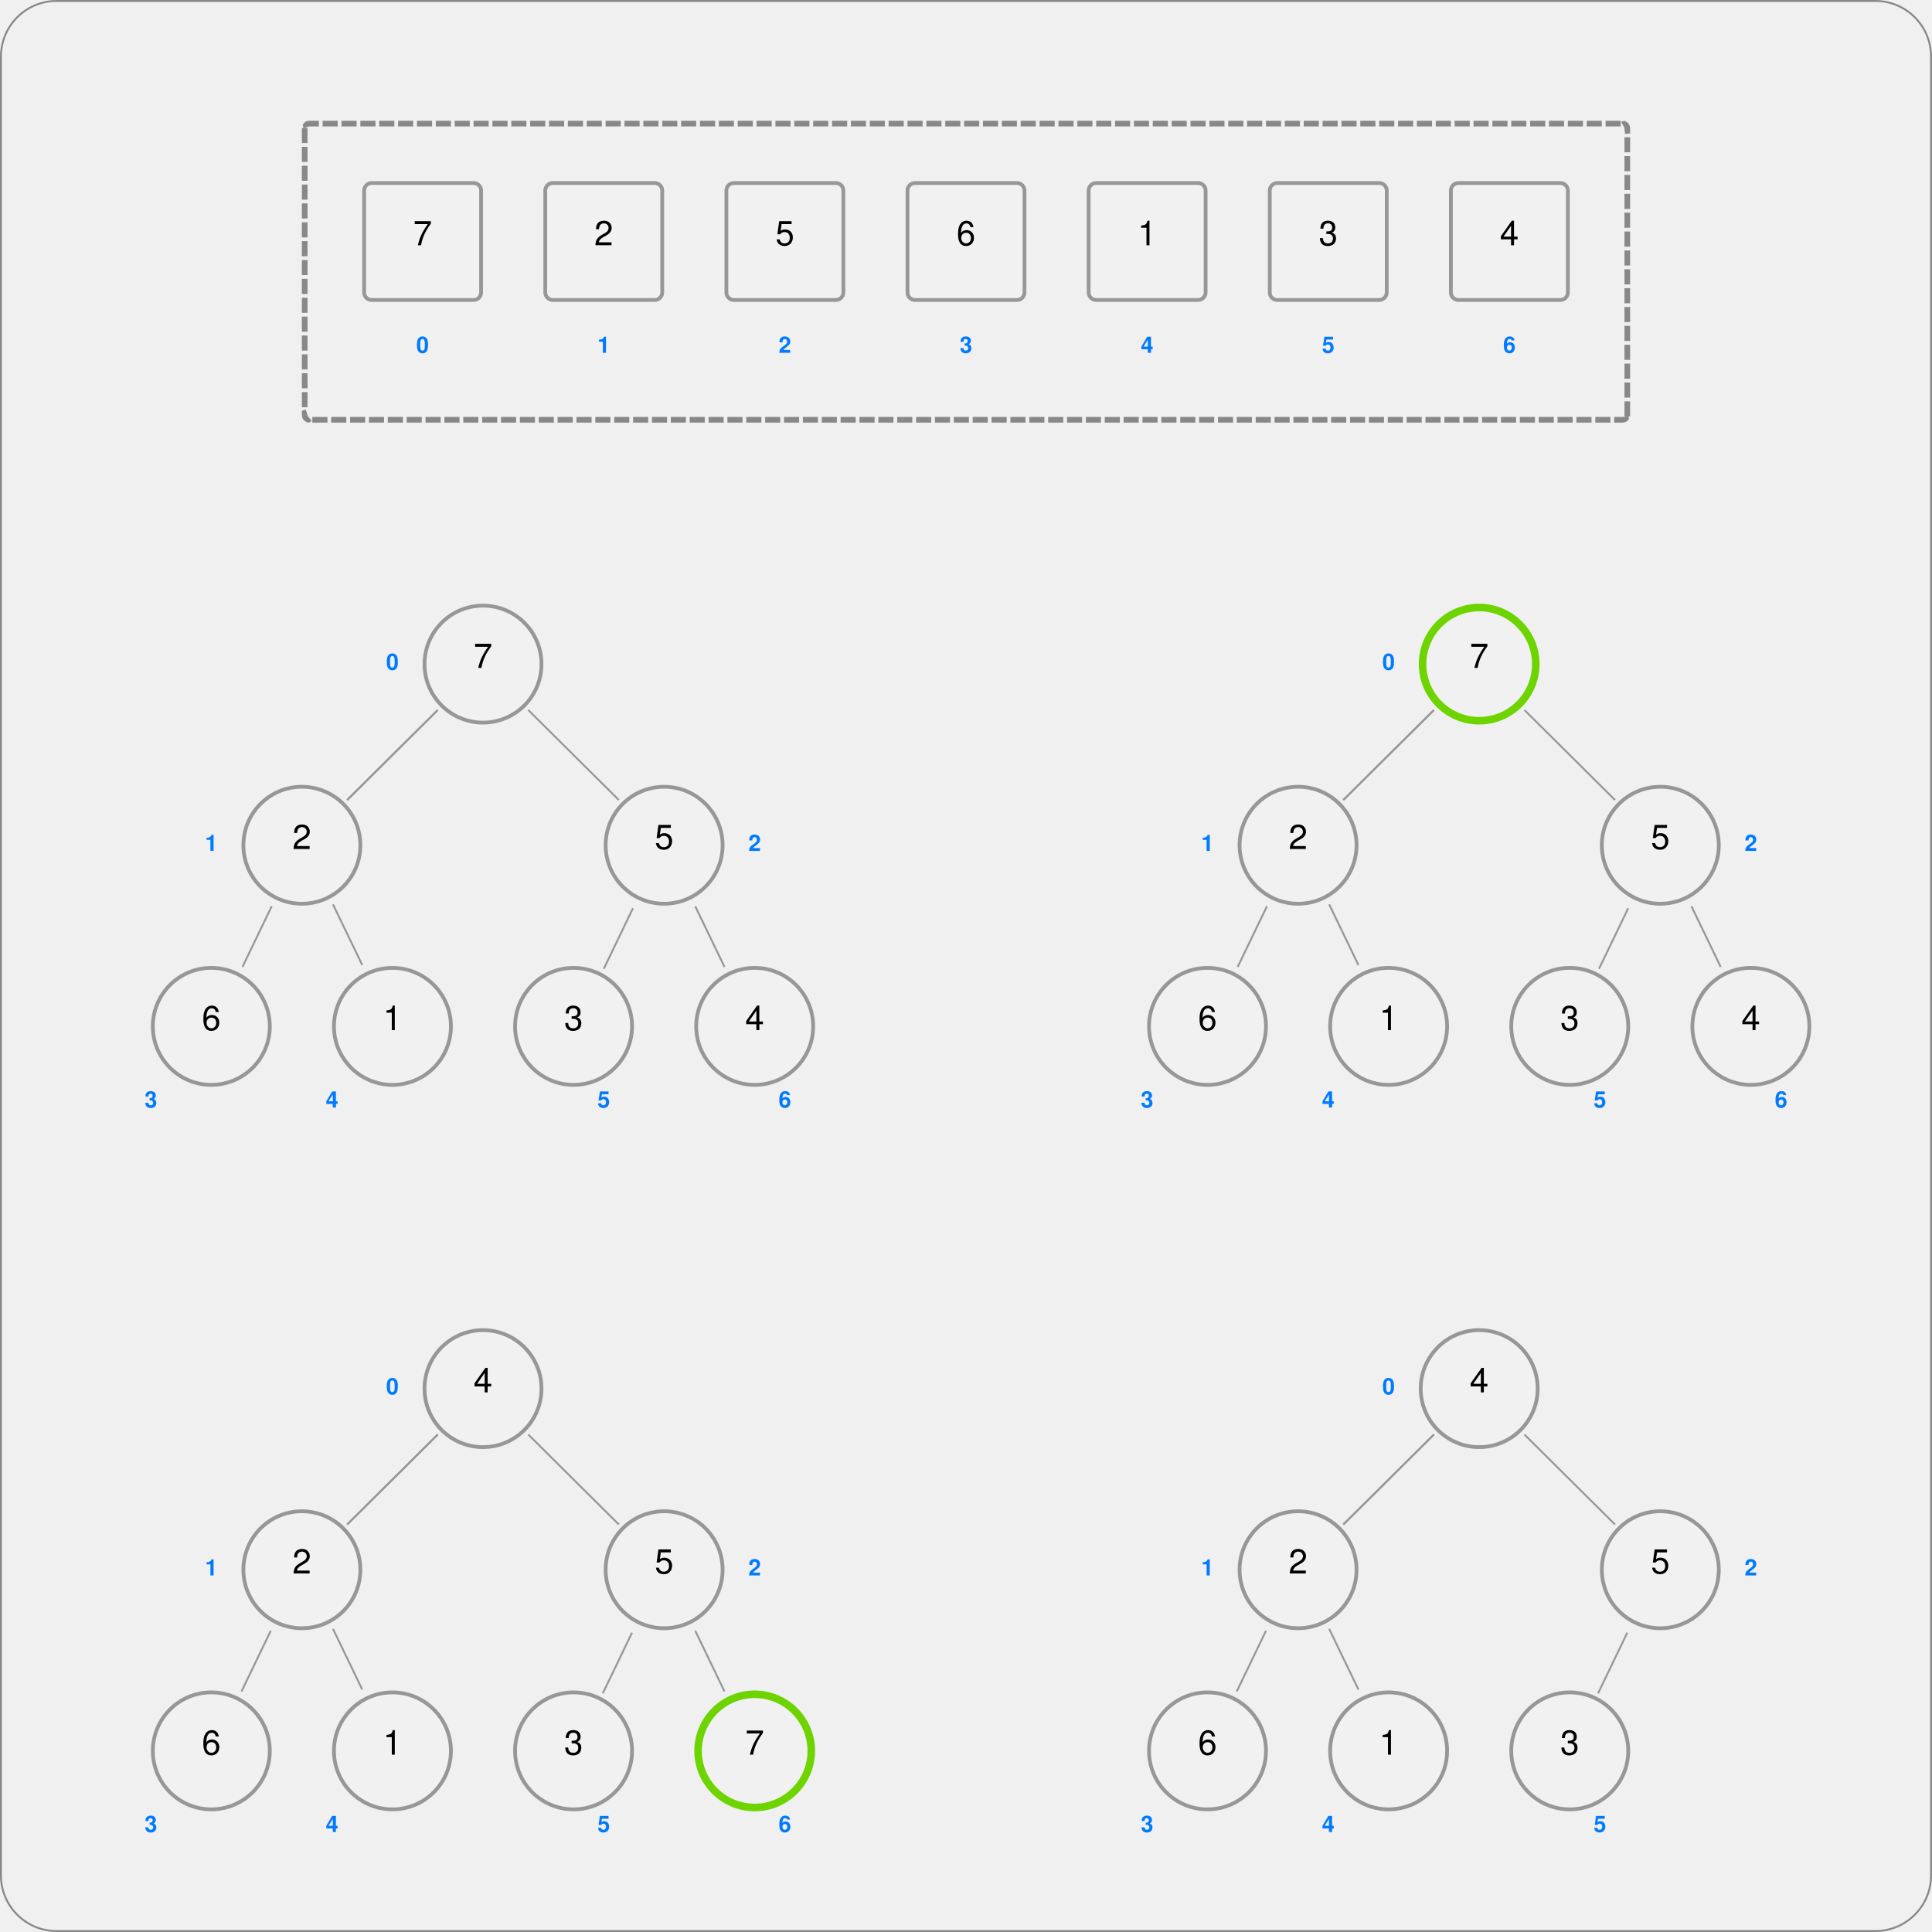
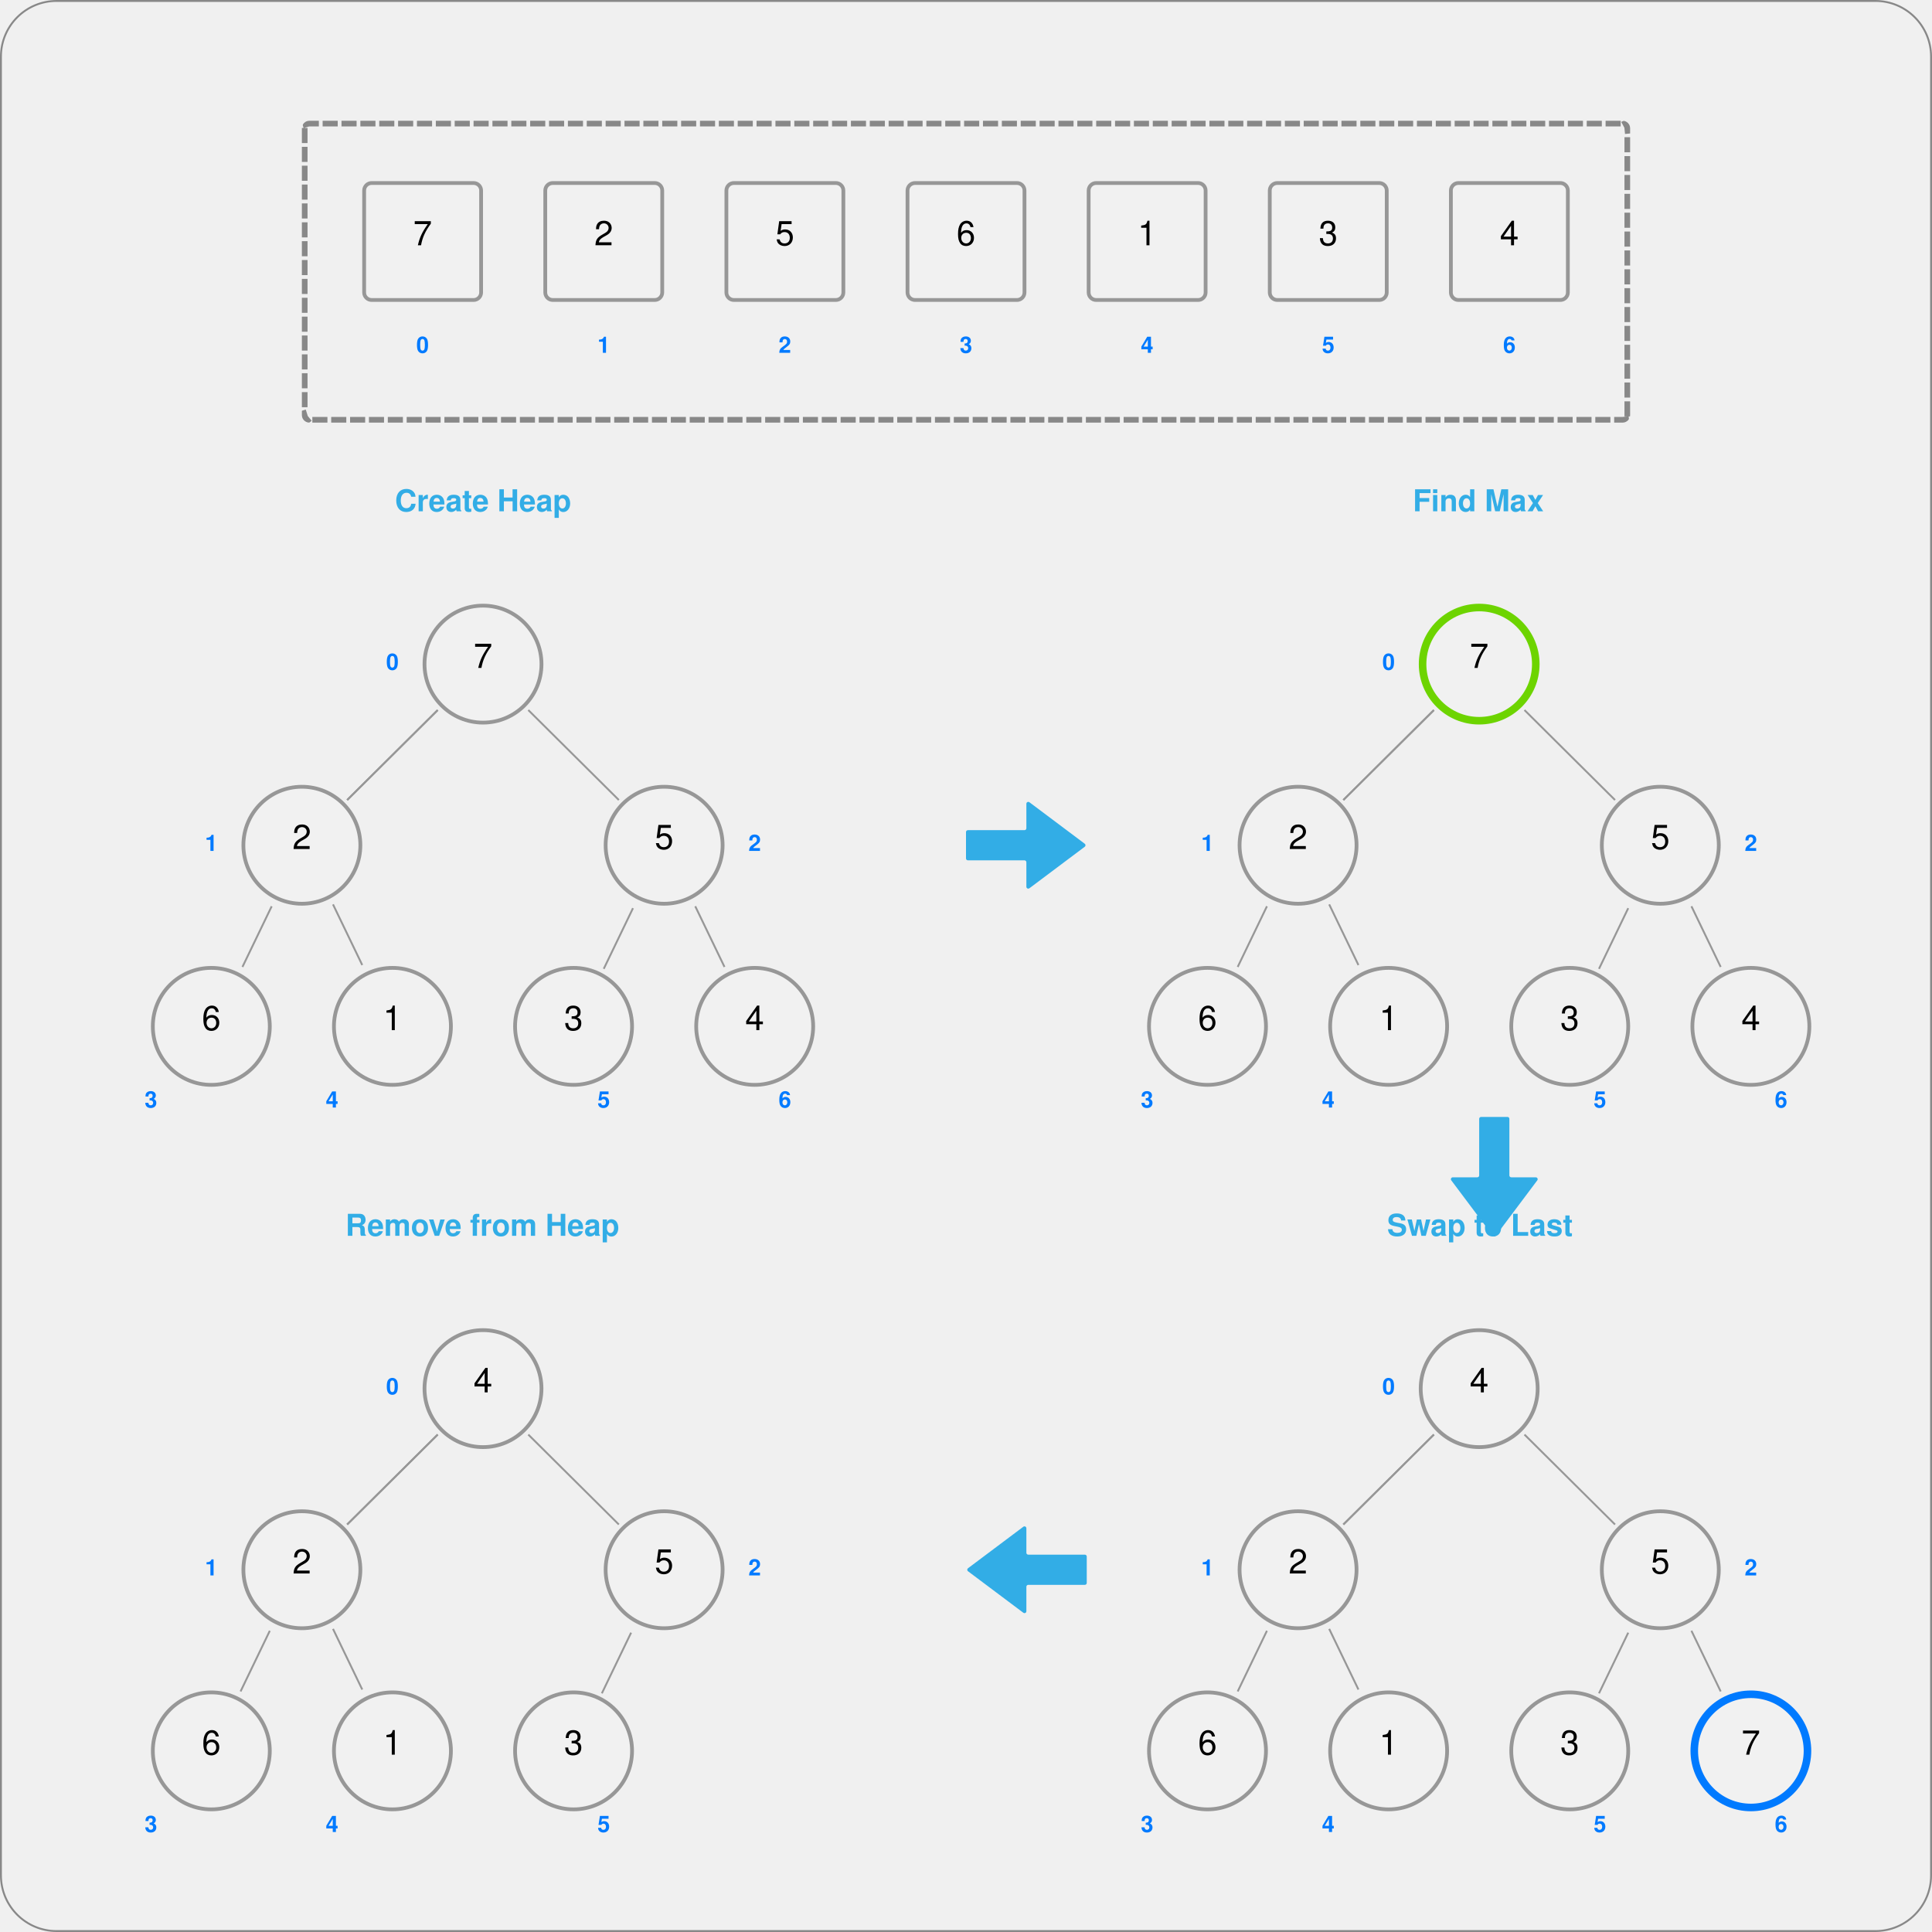
<svg xmlns="http://www.w3.org/2000/svg" xmlns:xlink="http://www.w3.org/1999/xlink" width="1024px" height="1024px" viewBox="0 0 1024 1024" version="1.1">
  <defs>
    <path d="M30,0 L994,0 C1010.569,-3.55271368e-15 1024,13.431 1024,30 L1024,994 C1024,1010.569 1010.569,1024 994,1024 L30,1024 C13.431,1024 0,1010.569 0,994 L0,30 C-3.55271368e-15,13.431 13.431,3.55271368e-15 30,0 Z" id="path-1" />
-     <rect id="path-2" x="160" y="64" width="704" height="160" rx="4" />
-     <mask id="mask-3" maskContentUnits="userSpaceOnUse" maskUnits="objectBoundingBox" x="0" y="0" width="704" height="160" fill="white">
-       <use xlink:href="#path-2" />
-     </mask>
+     <path d="M0,0 L64,0 L64,64 L0,64 L0,0 Z" id="path-2" />
+     <path d="M0,0 L64,0 L64,64 L0,64 L0,0 Z" id="path-3" />
    <path d="M0,0 L64,0 L64,64 L0,64 L0,0 Z" id="path-4" />
    <path d="M0,0 L64,0 L64,64 L0,64 L0,0 Z" id="path-5" />
    <path d="M0,0 L64,0 L64,64 L0,64 L0,0 Z" id="path-6" />
    <path d="M0,0 L64,0 L64,64 L0,64 L0,0 Z" id="path-7" />
    <path d="M0,0 L64,0 L64,64 L0,64 L0,0 Z" id="path-8" />
-     <path d="M0,0 L64,0 L64,64 L0,64 L0,0 Z" id="path-9" />
-     <path d="M0,0 L64,0 L64,64 L0,64 L0,0 Z" id="path-10" />
+     <rect id="path-9" x="160" y="64" width="704" height="160" rx="4" />
+     <mask id="mask-10" maskContentUnits="userSpaceOnUse" maskUnits="objectBoundingBox" x="0" y="0" width="704" height="160" fill="white">
+       <use xlink:href="#path-9" />
+     </mask>
    <path d="M0,0 L64,0 L64,64 L0,64 L0,0 Z" id="path-11" />
    <path d="M0,0 L64,0 L64,64 L0,64 L0,0 Z" id="path-12" />
    <path d="M0,0 L64,0 L64,64 L0,64 L0,0 Z" id="path-13" />
    <path d="M0,0 L64,0 L64,64 L0,64 L0,0 Z" id="path-14" />
    <path d="M0,0 L64,0 L64,64 L0,64 L0,0 Z" id="path-15" />
    <path d="M0,0 L64,0 L64,64 L0,64 L0,0 Z" id="path-16" />
    <path d="M0,0 L64,0 L64,64 L0,64 L0,0 Z" id="path-17" />
    <path d="M0,0 L64,0 L64,64 L0,64 L0,0 Z" id="path-18" />
    <path d="M0,0 L64,0 L64,64 L0,64 L0,0 Z" id="path-19" />
    <path d="M0,0 L64,0 L64,64 L0,64 L0,0 Z" id="path-20" />
    <path d="M0,0 L64,0 L64,64 L0,64 L0,0 Z" id="path-21" />
    <path d="M0,0 L64,0 L64,64 L0,64 L0,0 Z" id="path-22" />
    <path d="M0,0 L64,0 L64,64 L0,64 L0,0 Z" id="path-23" />
    <path d="M0,0 L64,0 L64,64 L0,64 L0,0 Z" id="path-24" />
    <path d="M0,0 L64,0 L64,64 L0,64 L0,0 Z" id="path-25" />
    <path d="M0,0 L64,0 L64,64 L0,64 L0,0 Z" id="path-26" />
    <path d="M0,0 L64,0 L64,64 L0,64 L0,0 Z" id="path-27" />
    <path d="M0,0 L64,0 L64,64 L0,64 L0,0 Z" id="path-28" />
    <path d="M0,0 L64,0 L64,64 L0,64 L0,0 Z" id="path-29" />
    <path d="M0,0 L64,0 L64,64 L0,64 L0,0 Z" id="path-30" />
    <path d="M0,0 L64,0 L64,64 L0,64 L0,0 Z" id="path-31" />
    <path d="M0,0 L64,0 L64,64 L0,64 L0,0 Z" id="path-32" />
    <path d="M0,0 L64,0 L64,64 L0,64 L0,0 Z" id="path-33" />
    <path d="M0,0 L64,0 L64,64 L0,64 L0,0 Z" id="path-34" />
    <path d="M0,0 L64,0 L64,64 L0,64 L0,0 Z" id="path-35" />
    <path d="M0,0 L64,0 L64,64 L0,64 L0,0 Z" id="path-36" />
    <path d="M0,0 L64,0 L64,64 L0,64 L0,0 Z" id="path-37" />
  </defs>
  <g id="HeapSort-01" stroke="none" fill="none" xlink:href="#path-1">
    <path stroke="#888888" stroke-width="1" d="M994,0.5 C1002.146,0.5 1009.521,3.802 1014.86,9.14 C1020.198,14.479 1023.5,21.854 1023.5,30 L1023.5,994 C1023.5,1002.146 1020.198,1009.521 1014.86,1014.86 C1009.521,1020.198 1002.146,1023.5 994,1023.5 L30,1023.5 C21.854,1023.5 14.479,1020.198 9.14,1014.86 C3.802,1009.521 0.5,1002.146 0.5,994 L0.5,30 C0.5,21.854 3.802,14.479 9.14,9.14 C14.479,3.802 21.854,0.5 30,0.5 L994,0.5 Z" stroke-linejoin="square" />
-     <use id="Rectangle" stroke="#888888" mask="url(#mask-3)" stroke-width="6" stroke-linecap="square" stroke-dasharray="2,8" xlink:href="#path-2" />
-     <g id="cell" transform="translate(288, 96)" xlink:href="#path-4">
-       <rect id="Rectangle" stroke="#979797" stroke-width="2" fill="#F1F1F1" fill-rule="evenodd" x="1" y="1" width="62" height="62" rx="4" />
-       <text id="number" font-family="Helvetica" font-size="18" font-weight="normal" fill="#000000">
-         <tspan x="26.995" y="34">2</tspan>
-       </text>
-     </g>
-     <g id="cell" transform="translate(192, 96)" xlink:href="#path-5">
-       <rect id="Rectangle" stroke="#979797" stroke-width="2" fill="#F1F1F1" fill-rule="evenodd" x="1" y="1" width="62" height="62" rx="4" />
+     <text id="0" font-family="Helvetica-Bold, Helvetica" font-size="12" font-weight="bold" fill="#007AFF">
+       <tspan x="732.663" y="739">0</tspan>
+     </text>
+     <text id="1" font-family="Helvetica-Bold, Helvetica" font-size="12" font-weight="bold" fill="#007AFF">
+       <tspan x="636.663" y="835">1</tspan>
+     </text>
+     <text id="2" font-family="Helvetica-Bold, Helvetica" font-size="12" font-weight="bold" fill="#007AFF">
+       <tspan x="924.663" y="835">2</tspan>
+     </text>
+     <text id="3" font-family="Helvetica-Bold, Helvetica" font-size="12" font-weight="bold" fill="#007AFF">
+       <tspan x="604.663" y="971">3</tspan>
+     </text>
+     <text id="4" font-family="Helvetica-Bold, Helvetica" font-size="12" font-weight="bold" fill="#007AFF">
+       <tspan x="700.663" y="971">4</tspan>
+     </text>
+     <text id="5" font-family="Helvetica-Bold, Helvetica" font-size="12" font-weight="bold" fill="#007AFF">
+       <tspan x="844.663" y="971">5</tspan>
+     </text>
+     <text id="6" font-family="Helvetica-Bold, Helvetica" font-size="12" font-weight="bold" fill="#007AFF">
+       <tspan x="940.663" y="971">6</tspan>
+     </text>
+     <g id="node" transform="translate(752, 704)" xlink:href="#path-2">
+       <rect id="Rectangle" stroke="#979797" stroke-width="2" fill="#F1F1F1" fill-rule="evenodd" x="1" y="1" width="62" height="62" rx="31" />
+       <text id="number" font-family="Helvetica" font-size="18" font-weight="normal" fill="#000000">
+         <tspan x="26.995" y="34">4</tspan>
+       </text>
+     </g>
+     <g id="node" transform="translate(656, 800)" xlink:href="#path-3">
+       <rect id="Rectangle" stroke="#979797" stroke-width="2" fill="#F1F1F1" fill-rule="evenodd" x="1" y="1" width="62" height="62" rx="31" />
+       <text id="number" font-family="Helvetica" font-size="18" font-weight="normal" fill="#000000">
+         <tspan x="26.995" y="34">2</tspan>
+       </text>
+     </g>
+     <g id="node" transform="translate(848, 800)" xlink:href="#path-4">
+       <rect id="Rectangle" stroke="#979797" stroke-width="2" fill="#F1F1F1" fill-rule="evenodd" x="1" y="1" width="62" height="62" rx="31" />
+       <text id="number" font-family="Helvetica" font-size="18" font-weight="normal" fill="#000000">
+         <tspan x="26.995" y="34">5</tspan>
+       </text>
+     </g>
+     <g id="node" transform="translate(608, 896)" xlink:href="#path-5">
+       <rect id="Rectangle" stroke="#979797" stroke-width="2" fill="#F1F1F1" fill-rule="evenodd" x="1" y="1" width="62" height="62" rx="31" />
+       <text id="number" font-family="Helvetica" font-size="18" font-weight="normal" fill="#000000">
+         <tspan x="26.995" y="34">6</tspan>
+       </text>
+     </g>
+     <g id="node" transform="translate(704, 896)" xlink:href="#path-6">
+       <rect id="Rectangle" stroke="#979797" stroke-width="2" fill="#F1F1F1" fill-rule="evenodd" x="1" y="1" width="62" height="62" rx="31" />
+       <text id="number" font-family="Helvetica" font-size="18" font-weight="normal" fill="#000000">
+         <tspan x="26.995" y="34">1</tspan>
+       </text>
+     </g>
+     <g id="node" transform="translate(800, 896)" xlink:href="#path-7">
+       <rect id="Rectangle" stroke="#979797" stroke-width="2" fill="#F1F1F1" fill-rule="evenodd" x="1" y="1" width="62" height="62" rx="31" />
+       <text id="number" font-family="Helvetica" font-size="18" font-weight="normal" fill="#000000">
+         <tspan x="26.995" y="34">3</tspan>
+       </text>
+     </g>
+     <g id="node" transform="translate(896, 896)" xlink:href="#path-8">
+       <rect id="Rectangle" stroke="#007AFF" stroke-width="4" fill="#F1F1F1" fill-rule="evenodd" x="2" y="2" width="60" height="60" rx="30" />
      <text id="number" font-family="Helvetica" font-size="18" font-weight="normal" fill="#000000">
        <tspan x="26.995" y="34">7</tspan>
      </text>
    </g>
-     <g id="cell" transform="translate(384, 96)" xlink:href="#path-6">
-       <rect id="Rectangle" stroke="#979797" stroke-width="2" fill="#F1F1F1" fill-rule="evenodd" x="1" y="1" width="62" height="62" rx="4" />
-       <text id="number" font-family="Helvetica" font-size="18" font-weight="normal" fill="#000000">
-         <tspan x="26.995" y="34">5</tspan>
-       </text>
-     </g>
-     <g id="cell" transform="translate(480, 96)" xlink:href="#path-7">
-       <rect id="Rectangle" stroke="#979797" stroke-width="2" fill="#F1F1F1" fill-rule="evenodd" x="1" y="1" width="62" height="62" rx="4" />
-       <text id="number" font-family="Helvetica" font-size="18" font-weight="normal" fill="#000000">
-         <tspan x="26.995" y="34">6</tspan>
-       </text>
-     </g>
-     <g id="cell" transform="translate(576, 96)" xlink:href="#path-8">
-       <rect id="Rectangle" stroke="#979797" stroke-width="2" fill="#F1F1F1" fill-rule="evenodd" x="1" y="1" width="62" height="62" rx="4" />
-       <text id="number" font-family="Helvetica" font-size="18" font-weight="normal" fill="#000000">
-         <tspan x="26.995" y="34">1</tspan>
-       </text>
-     </g>
-     <g id="cell" transform="translate(672, 96)" xlink:href="#path-9">
-       <rect id="Rectangle" stroke="#979797" stroke-width="2" fill="#F1F1F1" fill-rule="evenodd" x="1" y="1" width="62" height="62" rx="4" />
-       <text id="number" font-family="Helvetica" font-size="18" font-weight="normal" fill="#000000">
-         <tspan x="26.995" y="34">3</tspan>
-       </text>
-     </g>
-     <g id="cell" transform="translate(768, 96)" xlink:href="#path-10">
+     <line x1="760" y1="760.342" x2="712" y2="808.019" id="Path" stroke="#979797" stroke-width="1" />
+     <line x1="760" y1="760.342" x2="712" y2="808.019" id="Path" stroke="#979797" stroke-width="1" />
+     <line x1="671.5" y1="864.342" x2="656" y2="896.5" id="Path" stroke="#979797" stroke-width="1" />
+     <line x1="720.5" y1="863.342" x2="705" y2="895.5" id="Path" stroke="#979797" stroke-width="1" transform="translate(712.5, 879.8418) scale(-1, 1) translate(-712.5, -879.8418)" />
+     <line x1="863" y1="865.342" x2="847.5" y2="897.5" id="Path" stroke="#979797" stroke-width="1" />
+     <line x1="912.5" y1="864.342" x2="897" y2="896.5" id="Path" stroke="#979797" stroke-width="1" transform="translate(904.5, 880.8418) scale(-1, 1) translate(-904.5, -880.8418)" />
+     <line x1="856" y1="760.342" x2="808" y2="808.019" id="Path" stroke="#979797" stroke-width="1" transform="translate(832, 784.1804) scale(-1, 1) translate(-832, -784.1804)" />
+     <text id="Swap-to-Last" font-family="Helvetica-Bold, Helvetica" font-size="16" font-weight="bold" fill="#32ADE6">
+       <tspan x="735.16" y="655">Swap to Last</tspan>
+     </text>
+     <text id="Create-Heap" font-family="Helvetica-Bold, Helvetica" font-size="16" font-weight="bold" fill="#32ADE6">
+       <tspan x="209.312" y="271">Create Heap</tspan>
+     </text>
+     <text id="Remove-from-Heap" font-family="Helvetica-Bold, Helvetica" font-size="16" font-weight="bold" fill="#32ADE6">
+       <tspan x="183.09" y="655">Remove from Heap</tspan>
+     </text>
+     <text id="Find-Max" font-family="Helvetica-Bold, Helvetica" font-size="16" font-weight="bold" fill="#32ADE6">
+       <tspan x="748.832" y="271">Find Max</tspan>
+     </text>
+     <path d="M513,440 L543,440 C543.552,440 544,439.552 544,439 L544,426 C544,425.448 544.448,425 545,425 C545.216,425 545.427,425.07 545.6,425.2 L574.933,447.2 C575.375,447.531 575.465,448.158 575.133,448.6 C575.076,448.676 575.009,448.743 574.933,448.8 L545.6,470.8 C545.158,471.131 544.531,471.042 544.2,470.6 C544.07,470.427 544,470.216 544,470 L544,457 C544,456.448 543.552,456 543,456 L513,456 C512.448,456 512,455.552 512,455 L512,441 C512,440.448 512.448,440 513,440 Z" id="Path" fill="#32ADE6" fill-rule="evenodd" />
+     <path d="M761,616 L791,616 C791.552,616 792,615.552 792,615 L792,602 C792,601.448 792.448,601 793,601 C793.216,601 793.427,601.07 793.6,601.2 L822.933,623.2 C823.375,623.531 823.465,624.158 823.133,624.6 C823.076,624.676 823.009,624.743 822.933,624.8 L793.6,646.8 C793.158,647.131 792.531,647.042 792.2,646.6 C792.07,646.427 792,646.216 792,646 L792,633 C792,632.448 791.552,632 791,632 L761,632 C760.448,632 760,631.552 760,631 L760,617 C760,616.448 760.448,616 761,616 Z" id="Path" fill="#32ADE6" fill-rule="evenodd" transform="translate(792, 624) rotate(90) translate(-792, -624)" />
+     <path d="M513,824 L543,824 C543.552,824 544,823.552 544,823 L544,810 C544,809.448 544.448,809 545,809 C545.216,809 545.427,809.07 545.6,809.2 L574.933,831.2 C575.375,831.531 575.465,832.158 575.133,832.6 C575.076,832.676 575.009,832.743 574.933,832.8 L545.6,854.8 C545.158,855.131 544.531,855.042 544.2,854.6 C544.07,854.427 544,854.216 544,854 L544,841 C544,840.448 543.552,840 543,840 L513,840 C512.448,840 512,839.552 512,839 L512,825 C512,824.448 512.448,824 513,824 Z" id="Path" fill="#32ADE6" fill-rule="evenodd" transform="translate(544, 832) scale(-1, 1) translate(-544, -832)" />
+     <use id="Rectangle" stroke="#888888" mask="url(#mask-10)" stroke-width="6" stroke-linecap="square" stroke-dasharray="2,8" xlink:href="#path-9" />
+     <g id="cell" transform="translate(288, 96)" xlink:href="#path-11">
+       <rect id="Rectangle" stroke="#979797" stroke-width="2" fill="#F1F1F1" fill-rule="evenodd" x="1" y="1" width="62" height="62" rx="4" />
+       <text id="number" font-family="Helvetica" font-size="18" font-weight="normal" fill="#000000">
+         <tspan x="26.995" y="34">2</tspan>
+       </text>
+     </g>
+     <g id="cell" transform="translate(192, 96)" xlink:href="#path-12">
+       <rect id="Rectangle" stroke="#979797" stroke-width="2" fill="#F1F1F1" fill-rule="evenodd" x="1" y="1" width="62" height="62" rx="4" />
+       <text id="number" font-family="Helvetica" font-size="18" font-weight="normal" fill="#000000">
+         <tspan x="26.995" y="34">7</tspan>
+       </text>
+     </g>
+     <g id="cell" transform="translate(384, 96)" xlink:href="#path-13">
+       <rect id="Rectangle" stroke="#979797" stroke-width="2" fill="#F1F1F1" fill-rule="evenodd" x="1" y="1" width="62" height="62" rx="4" />
+       <text id="number" font-family="Helvetica" font-size="18" font-weight="normal" fill="#000000">
+         <tspan x="26.995" y="34">5</tspan>
+       </text>
+     </g>
+     <g id="cell" transform="translate(480, 96)" xlink:href="#path-14">
+       <rect id="Rectangle" stroke="#979797" stroke-width="2" fill="#F1F1F1" fill-rule="evenodd" x="1" y="1" width="62" height="62" rx="4" />
+       <text id="number" font-family="Helvetica" font-size="18" font-weight="normal" fill="#000000">
+         <tspan x="26.995" y="34">6</tspan>
+       </text>
+     </g>
+     <g id="cell" transform="translate(576, 96)" xlink:href="#path-15">
+       <rect id="Rectangle" stroke="#979797" stroke-width="2" fill="#F1F1F1" fill-rule="evenodd" x="1" y="1" width="62" height="62" rx="4" />
+       <text id="number" font-family="Helvetica" font-size="18" font-weight="normal" fill="#000000">
+         <tspan x="26.995" y="34">1</tspan>
+       </text>
+     </g>
+     <g id="cell" transform="translate(672, 96)" xlink:href="#path-16">
+       <rect id="Rectangle" stroke="#979797" stroke-width="2" fill="#F1F1F1" fill-rule="evenodd" x="1" y="1" width="62" height="62" rx="4" />
+       <text id="number" font-family="Helvetica" font-size="18" font-weight="normal" fill="#000000">
+         <tspan x="26.995" y="34">3</tspan>
+       </text>
+     </g>
+     <g id="cell" transform="translate(768, 96)" xlink:href="#path-17">
      <rect id="Rectangle" stroke="#979797" stroke-width="2" fill="#F1F1F1" fill-rule="evenodd" x="1" y="1" width="62" height="62" rx="4" />
      <text id="number" font-family="Helvetica" font-size="18" font-weight="normal" fill="#000000">
        <tspan x="26.995" y="34">4</tspan>
      </text>
    </g>
    <text id="0" font-family="Helvetica-Bold, Helvetica" font-size="12" font-weight="bold" fill="#007AFF">
      <tspan x="220.663" y="187">0</tspan>
    </text>
    <text id="0" font-family="Helvetica-Bold, Helvetica" font-size="12" font-weight="bold" fill="#007AFF">
      <tspan x="204.663" y="355">0</tspan>
    </text>
    <text id="1" font-family="Helvetica-Bold, Helvetica" font-size="12" font-weight="bold" fill="#007AFF">
      <tspan x="108.663" y="451">1</tspan>
    </text>
    <text id="2" font-family="Helvetica-Bold, Helvetica" font-size="12" font-weight="bold" fill="#007AFF">
      <tspan x="396.663" y="451">2</tspan>
    </text>
    <text id="3" font-family="Helvetica-Bold, Helvetica" font-size="12" font-weight="bold" fill="#007AFF">
      <tspan x="76.663" y="587">3</tspan>
    </text>
    <text id="4" font-family="Helvetica-Bold, Helvetica" font-size="12" font-weight="bold" fill="#007AFF">
      <tspan x="172.663" y="587">4</tspan>
    </text>
    <text id="5" font-family="Helvetica-Bold, Helvetica" font-size="12" font-weight="bold" fill="#007AFF">
      <tspan x="316.663" y="587">5</tspan>
    </text>
    <text id="6" font-family="Helvetica-Bold, Helvetica" font-size="12" font-weight="bold" fill="#007AFF">
      <tspan x="412.663" y="587">6</tspan>
    </text>
-     <text id="1" font-family="Helvetica-Bold, Helvetica" font-size="12" font-weight="bold" fill="#007AFF">
-       <tspan x="316.663" y="187">1</tspan>
-     </text>
-     <text id="2" font-family="Helvetica-Bold, Helvetica" font-size="12" font-weight="bold" fill="#007AFF">
-       <tspan x="412.663" y="187">2</tspan>
-     </text>
-     <text id="3" font-family="Helvetica-Bold, Helvetica" font-size="12" font-weight="bold" fill="#007AFF">
-       <tspan x="508.663" y="187">3</tspan>
-     </text>
-     <text id="4" font-family="Helvetica-Bold, Helvetica" font-size="12" font-weight="bold" fill="#007AFF">
-       <tspan x="604.663" y="187">4</tspan>
-     </text>
-     <text id="6" font-family="Helvetica-Bold, Helvetica" font-size="12" font-weight="bold" fill="#007AFF">
-       <tspan x="796.663" y="187">6</tspan>
-     </text>
-     <text id="5" font-family="Helvetica-Bold, Helvetica" font-size="12" font-weight="bold" fill="#007AFF">
-       <tspan x="700.663" y="187">5</tspan>
-     </text>
-     <g id="node" transform="translate(224, 320)" xlink:href="#path-11">
+     <g id="node" transform="translate(224, 320)" xlink:href="#path-18">
      <rect id="Rectangle" stroke="#979797" stroke-width="2" fill="#F1F1F1" fill-rule="evenodd" x="1" y="1" width="62" height="62" rx="31" />
      <text id="number" font-family="Helvetica" font-size="18" font-weight="normal" fill="#000000">
        <tspan x="26.995" y="34">7</tspan>
      </text>
    </g>
-     <g id="node" transform="translate(128, 416)" xlink:href="#path-12">
-       <rect id="Rectangle" stroke="#979797" stroke-width="2" fill="#F1F1F1" fill-rule="evenodd" x="1" y="1" width="62" height="62" rx="31" />
-       <text id="number" font-family="Helvetica" font-size="18" font-weight="normal" fill="#000000">
-         <tspan x="26.995" y="34">2</tspan>
-       </text>
-     </g>
-     <g id="node" transform="translate(320, 416)" xlink:href="#path-13">
-       <rect id="Rectangle" stroke="#979797" stroke-width="2" fill="#F1F1F1" fill-rule="evenodd" x="1" y="1" width="62" height="62" rx="31" />
-       <text id="number" font-family="Helvetica" font-size="18" font-weight="normal" fill="#000000">
-         <tspan x="26.995" y="34">5</tspan>
-       </text>
-     </g>
-     <g id="node" transform="translate(80, 512)" xlink:href="#path-14">
-       <rect id="Rectangle" stroke="#979797" stroke-width="2" fill="#F1F1F1" fill-rule="evenodd" x="1" y="1" width="62" height="62" rx="31" />
-       <text id="number" font-family="Helvetica" font-size="18" font-weight="normal" fill="#000000">
-         <tspan x="26.995" y="34">6</tspan>
-       </text>
-     </g>
-     <g id="node" transform="translate(176, 512)" xlink:href="#path-15">
-       <rect id="Rectangle" stroke="#979797" stroke-width="2" fill="#F1F1F1" fill-rule="evenodd" x="1" y="1" width="62" height="62" rx="31" />
-       <text id="number" font-family="Helvetica" font-size="18" font-weight="normal" fill="#000000">
-         <tspan x="26.995" y="34">1</tspan>
-       </text>
-     </g>
-     <g id="node" transform="translate(272, 512)" xlink:href="#path-16">
-       <rect id="Rectangle" stroke="#979797" stroke-width="2" fill="#F1F1F1" fill-rule="evenodd" x="1" y="1" width="62" height="62" rx="31" />
-       <text id="number" font-family="Helvetica" font-size="18" font-weight="normal" fill="#000000">
-         <tspan x="26.995" y="34">3</tspan>
-       </text>
-     </g>
-     <g id="node" transform="translate(368, 512)" xlink:href="#path-17">
+     <g id="node" transform="translate(128, 416)" xlink:href="#path-19">
+       <rect id="Rectangle" stroke="#979797" stroke-width="2" fill="#F1F1F1" fill-rule="evenodd" x="1" y="1" width="62" height="62" rx="31" />
+       <text id="number" font-family="Helvetica" font-size="18" font-weight="normal" fill="#000000">
+         <tspan x="26.995" y="34">2</tspan>
+       </text>
+     </g>
+     <g id="node" transform="translate(320, 416)" xlink:href="#path-20">
+       <rect id="Rectangle" stroke="#979797" stroke-width="2" fill="#F1F1F1" fill-rule="evenodd" x="1" y="1" width="62" height="62" rx="31" />
+       <text id="number" font-family="Helvetica" font-size="18" font-weight="normal" fill="#000000">
+         <tspan x="26.995" y="34">5</tspan>
+       </text>
+     </g>
+     <g id="node" transform="translate(80, 512)" xlink:href="#path-21">
+       <rect id="Rectangle" stroke="#979797" stroke-width="2" fill="#F1F1F1" fill-rule="evenodd" x="1" y="1" width="62" height="62" rx="31" />
+       <text id="number" font-family="Helvetica" font-size="18" font-weight="normal" fill="#000000">
+         <tspan x="26.995" y="34">6</tspan>
+       </text>
+     </g>
+     <g id="node" transform="translate(176, 512)" xlink:href="#path-22">
+       <rect id="Rectangle" stroke="#979797" stroke-width="2" fill="#F1F1F1" fill-rule="evenodd" x="1" y="1" width="62" height="62" rx="31" />
+       <text id="number" font-family="Helvetica" font-size="18" font-weight="normal" fill="#000000">
+         <tspan x="26.995" y="34">1</tspan>
+       </text>
+     </g>
+     <g id="node" transform="translate(272, 512)" xlink:href="#path-23">
+       <rect id="Rectangle" stroke="#979797" stroke-width="2" fill="#F1F1F1" fill-rule="evenodd" x="1" y="1" width="62" height="62" rx="31" />
+       <text id="number" font-family="Helvetica" font-size="18" font-weight="normal" fill="#000000">
+         <tspan x="26.995" y="34">3</tspan>
+       </text>
+     </g>
+     <g id="node" transform="translate(368, 512)" xlink:href="#path-24">
      <rect id="Rectangle" stroke="#979797" stroke-width="2" fill="#F1F1F1" fill-rule="evenodd" x="1" y="1" width="62" height="62" rx="31" />
      <text id="number" font-family="Helvetica" font-size="18" font-weight="normal" fill="#000000">
        <tspan x="26.995" y="34">4</tspan>
      </text>
    </g>
    <line x1="232" y1="376.342" x2="184" y2="424.019" id="Path" stroke="#979797" stroke-width="1" />
    <line x1="232" y1="376.342" x2="184" y2="424.019" id="Path" stroke="#979797" stroke-width="1" />
    <line x1="144" y1="480.342" x2="128.5" y2="512.5" id="Path" stroke="#979797" stroke-width="1" />
    <line x1="192.5" y1="479.342" x2="177" y2="511.5" id="Path" stroke="#979797" stroke-width="1" transform="translate(184.5, 495.8418) scale(-1, 1) translate(-184.5, -495.8418)" />
    <line x1="335.5" y1="481.342" x2="320" y2="513.5" id="Path" stroke="#979797" stroke-width="1" />
    <line x1="384.5" y1="480.342" x2="369" y2="512.5" id="Path" stroke="#979797" stroke-width="1" transform="translate(376.5, 496.8418) scale(-1, 1) translate(-376.5, -496.8418)" />
    <line x1="328" y1="376.342" x2="280" y2="424.019" id="Path" stroke="#979797" stroke-width="1" transform="translate(304, 400.1804) scale(-1, 1) translate(-304, -400.1804)" />
+     <text id="1" font-family="Helvetica-Bold, Helvetica" font-size="12" font-weight="bold" fill="#007AFF">
+       <tspan x="316.663" y="187">1</tspan>
+     </text>
+     <text id="2" font-family="Helvetica-Bold, Helvetica" font-size="12" font-weight="bold" fill="#007AFF">
+       <tspan x="412.663" y="187">2</tspan>
+     </text>
+     <text id="3" font-family="Helvetica-Bold, Helvetica" font-size="12" font-weight="bold" fill="#007AFF">
+       <tspan x="508.663" y="187">3</tspan>
+     </text>
+     <text id="4" font-family="Helvetica-Bold, Helvetica" font-size="12" font-weight="bold" fill="#007AFF">
+       <tspan x="604.663" y="187">4</tspan>
+     </text>
+     <text id="6" font-family="Helvetica-Bold, Helvetica" font-size="12" font-weight="bold" fill="#007AFF">
+       <tspan x="796.663" y="187">6</tspan>
+     </text>
+     <text id="5" font-family="Helvetica-Bold, Helvetica" font-size="12" font-weight="bold" fill="#007AFF">
+       <tspan x="700.663" y="187">5</tspan>
+     </text>
    <text id="0" font-family="Helvetica-Bold, Helvetica" font-size="12" font-weight="bold" fill="#007AFF">
      <tspan x="204.663" y="739">0</tspan>
    </text>
    <text id="1" font-family="Helvetica-Bold, Helvetica" font-size="12" font-weight="bold" fill="#007AFF">
      <tspan x="108.663" y="835">1</tspan>
    </text>
    <text id="2" font-family="Helvetica-Bold, Helvetica" font-size="12" font-weight="bold" fill="#007AFF">
      <tspan x="396.663" y="835">2</tspan>
    </text>
    <text id="3" font-family="Helvetica-Bold, Helvetica" font-size="12" font-weight="bold" fill="#007AFF">
      <tspan x="76.663" y="971">3</tspan>
    </text>
    <text id="4" font-family="Helvetica-Bold, Helvetica" font-size="12" font-weight="bold" fill="#007AFF">
      <tspan x="172.663" y="971">4</tspan>
    </text>
    <text id="5" font-family="Helvetica-Bold, Helvetica" font-size="12" font-weight="bold" fill="#007AFF">
      <tspan x="316.663" y="971">5</tspan>
    </text>
-     <text id="6" font-family="Helvetica-Bold, Helvetica" font-size="12" font-weight="bold" fill="#007AFF">
-       <tspan x="412.663" y="971">6</tspan>
-     </text>
-     <g id="node" transform="translate(224, 704)" xlink:href="#path-18">
-       <rect id="Rectangle" stroke="#979797" stroke-width="2" fill="#F1F1F1" fill-rule="evenodd" x="1" y="1" width="62" height="62" rx="31" />
-       <text id="number" font-family="Helvetica" font-size="18" font-weight="normal" fill="#000000">
-         <tspan x="26.995" y="34">4</tspan>
-       </text>
-     </g>
-     <g id="node" transform="translate(128, 800)" xlink:href="#path-19">
-       <rect id="Rectangle" stroke="#979797" stroke-width="2" fill="#F1F1F1" fill-rule="evenodd" x="1" y="1" width="62" height="62" rx="31" />
-       <text id="number" font-family="Helvetica" font-size="18" font-weight="normal" fill="#000000">
-         <tspan x="26.995" y="34">2</tspan>
-       </text>
-     </g>
-     <g id="node" transform="translate(320, 800)" xlink:href="#path-20">
-       <rect id="Rectangle" stroke="#979797" stroke-width="2" fill="#F1F1F1" fill-rule="evenodd" x="1" y="1" width="62" height="62" rx="31" />
-       <text id="number" font-family="Helvetica" font-size="18" font-weight="normal" fill="#000000">
-         <tspan x="26.995" y="34">5</tspan>
-       </text>
-     </g>
-     <g id="node" transform="translate(80, 896)" xlink:href="#path-21">
-       <rect id="Rectangle" stroke="#979797" stroke-width="2" fill="#F1F1F1" fill-rule="evenodd" x="1" y="1" width="62" height="62" rx="31" />
-       <text id="number" font-family="Helvetica" font-size="18" font-weight="normal" fill="#000000">
-         <tspan x="26.995" y="34">6</tspan>
-       </text>
-     </g>
-     <g id="node" transform="translate(176, 896)" xlink:href="#path-22">
-       <rect id="Rectangle" stroke="#979797" stroke-width="2" fill="#F1F1F1" fill-rule="evenodd" x="1" y="1" width="62" height="62" rx="31" />
-       <text id="number" font-family="Helvetica" font-size="18" font-weight="normal" fill="#000000">
-         <tspan x="26.995" y="34">1</tspan>
-       </text>
-     </g>
-     <g id="node" transform="translate(272, 896)" xlink:href="#path-23">
-       <rect id="Rectangle" stroke="#979797" stroke-width="2" fill="#F1F1F1" fill-rule="evenodd" x="1" y="1" width="62" height="62" rx="31" />
-       <text id="number" font-family="Helvetica" font-size="18" font-weight="normal" fill="#000000">
-         <tspan x="26.995" y="34">3</tspan>
-       </text>
-     </g>
-     <g id="node" transform="translate(368, 896)" xlink:href="#path-24">
-       <rect id="Rectangle" stroke="#6DD400" stroke-width="4" fill="#F1F1F1" fill-rule="evenodd" x="2" y="2" width="60" height="60" rx="30" />
-       <text id="number" font-family="Helvetica" font-size="18" font-weight="normal" fill="#000000">
-         <tspan x="26.995" y="34">7</tspan>
+     <g id="node" transform="translate(224, 704)" xlink:href="#path-25">
+       <rect id="Rectangle" stroke="#979797" stroke-width="2" fill="#F1F1F1" fill-rule="evenodd" x="1" y="1" width="62" height="62" rx="31" />
+       <text id="number" font-family="Helvetica" font-size="18" font-weight="normal" fill="#000000">
+         <tspan x="26.995" y="34">4</tspan>
+       </text>
+     </g>
+     <g id="node" transform="translate(128, 800)" xlink:href="#path-26">
+       <rect id="Rectangle" stroke="#979797" stroke-width="2" fill="#F1F1F1" fill-rule="evenodd" x="1" y="1" width="62" height="62" rx="31" />
+       <text id="number" font-family="Helvetica" font-size="18" font-weight="normal" fill="#000000">
+         <tspan x="26.995" y="34">2</tspan>
+       </text>
+     </g>
+     <g id="node" transform="translate(320, 800)" xlink:href="#path-27">
+       <rect id="Rectangle" stroke="#979797" stroke-width="2" fill="#F1F1F1" fill-rule="evenodd" x="1" y="1" width="62" height="62" rx="31" />
+       <text id="number" font-family="Helvetica" font-size="18" font-weight="normal" fill="#000000">
+         <tspan x="26.995" y="34">5</tspan>
+       </text>
+     </g>
+     <g id="node" transform="translate(80, 896)" xlink:href="#path-28">
+       <rect id="Rectangle" stroke="#979797" stroke-width="2" fill="#F1F1F1" fill-rule="evenodd" x="1" y="1" width="62" height="62" rx="31" />
+       <text id="number" font-family="Helvetica" font-size="18" font-weight="normal" fill="#000000">
+         <tspan x="26.995" y="34">6</tspan>
+       </text>
+     </g>
+     <g id="node" transform="translate(176, 896)" xlink:href="#path-29">
+       <rect id="Rectangle" stroke="#979797" stroke-width="2" fill="#F1F1F1" fill-rule="evenodd" x="1" y="1" width="62" height="62" rx="31" />
+       <text id="number" font-family="Helvetica" font-size="18" font-weight="normal" fill="#000000">
+         <tspan x="26.995" y="34">1</tspan>
+       </text>
+     </g>
+     <g id="node" transform="translate(272, 896)" xlink:href="#path-30">
+       <rect id="Rectangle" stroke="#979797" stroke-width="2" fill="#F1F1F1" fill-rule="evenodd" x="1" y="1" width="62" height="62" rx="31" />
+       <text id="number" font-family="Helvetica" font-size="18" font-weight="normal" fill="#000000">
+         <tspan x="26.995" y="34">3</tspan>
      </text>
    </g>
    <line x1="232" y1="760.342" x2="184" y2="808.019" id="Path" stroke="#979797" stroke-width="1" />
    <line x1="232" y1="760.342" x2="184" y2="808.019" id="Path" stroke="#979797" stroke-width="1" />
-     <line x1="143.5" y1="864.342" x2="128" y2="896.5" id="Path" stroke="#979797" stroke-width="1" />
+     <line x1="143" y1="864.342" x2="127.5" y2="896.5" id="Path" stroke="#979797" stroke-width="1" />
    <line x1="192.5" y1="863.342" x2="177" y2="895.5" id="Path" stroke="#979797" stroke-width="1" transform="translate(184.5, 879.8418) scale(-1, 1) translate(-184.5, -879.8418)" />
-     <line x1="335" y1="865.342" x2="319.5" y2="897.5" id="Path" stroke="#979797" stroke-width="1" />
-     <line x1="384.5" y1="864.342" x2="369" y2="896.5" id="Path" stroke="#979797" stroke-width="1" transform="translate(376.5, 880.8418) scale(-1, 1) translate(-376.5, -880.8418)" />
+     <line x1="334.5" y1="865.342" x2="319" y2="897.5" id="Path" stroke="#979797" stroke-width="1" />
    <line x1="328" y1="760.342" x2="280" y2="808.019" id="Path" stroke="#979797" stroke-width="1" transform="translate(304, 784.1804) scale(-1, 1) translate(-304, -784.1804)" />
-     <text id="0" font-family="Helvetica-Bold, Helvetica" font-size="12" font-weight="bold" fill="#007AFF">
-       <tspan x="732.663" y="739">0</tspan>
-     </text>
-     <text id="1" font-family="Helvetica-Bold, Helvetica" font-size="12" font-weight="bold" fill="#007AFF">
-       <tspan x="636.663" y="835">1</tspan>
-     </text>
-     <text id="2" font-family="Helvetica-Bold, Helvetica" font-size="12" font-weight="bold" fill="#007AFF">
-       <tspan x="924.663" y="835">2</tspan>
-     </text>
-     <text id="3" font-family="Helvetica-Bold, Helvetica" font-size="12" font-weight="bold" fill="#007AFF">
-       <tspan x="604.663" y="971">3</tspan>
-     </text>
-     <text id="4" font-family="Helvetica-Bold, Helvetica" font-size="12" font-weight="bold" fill="#007AFF">
-       <tspan x="700.663" y="971">4</tspan>
-     </text>
-     <text id="5" font-family="Helvetica-Bold, Helvetica" font-size="12" font-weight="bold" fill="#007AFF">
-       <tspan x="844.663" y="971">5</tspan>
-     </text>
-     <g id="node" transform="translate(752, 704)" xlink:href="#path-25">
-       <rect id="Rectangle" stroke="#979797" stroke-width="2" fill="#F1F1F1" fill-rule="evenodd" x="1" y="1" width="62" height="62" rx="31" />
-       <text id="number" font-family="Helvetica" font-size="18" font-weight="normal" fill="#000000">
-         <tspan x="26.995" y="34">4</tspan>
-       </text>
-     </g>
-     <g id="node" transform="translate(656, 800)" xlink:href="#path-26">
-       <rect id="Rectangle" stroke="#979797" stroke-width="2" fill="#F1F1F1" fill-rule="evenodd" x="1" y="1" width="62" height="62" rx="31" />
-       <text id="number" font-family="Helvetica" font-size="18" font-weight="normal" fill="#000000">
-         <tspan x="26.995" y="34">2</tspan>
-       </text>
-     </g>
-     <g id="node" transform="translate(848, 800)" xlink:href="#path-27">
-       <rect id="Rectangle" stroke="#979797" stroke-width="2" fill="#F1F1F1" fill-rule="evenodd" x="1" y="1" width="62" height="62" rx="31" />
-       <text id="number" font-family="Helvetica" font-size="18" font-weight="normal" fill="#000000">
-         <tspan x="26.995" y="34">5</tspan>
-       </text>
-     </g>
-     <g id="node" transform="translate(608, 896)" xlink:href="#path-28">
-       <rect id="Rectangle" stroke="#979797" stroke-width="2" fill="#F1F1F1" fill-rule="evenodd" x="1" y="1" width="62" height="62" rx="31" />
-       <text id="number" font-family="Helvetica" font-size="18" font-weight="normal" fill="#000000">
-         <tspan x="26.995" y="34">6</tspan>
-       </text>
-     </g>
-     <g id="node" transform="translate(704, 896)" xlink:href="#path-29">
-       <rect id="Rectangle" stroke="#979797" stroke-width="2" fill="#F1F1F1" fill-rule="evenodd" x="1" y="1" width="62" height="62" rx="31" />
-       <text id="number" font-family="Helvetica" font-size="18" font-weight="normal" fill="#000000">
-         <tspan x="26.995" y="34">1</tspan>
-       </text>
-     </g>
-     <g id="node" transform="translate(800, 896)" xlink:href="#path-30">
-       <rect id="Rectangle" stroke="#979797" stroke-width="2" fill="#F1F1F1" fill-rule="evenodd" x="1" y="1" width="62" height="62" rx="31" />
-       <text id="number" font-family="Helvetica" font-size="18" font-weight="normal" fill="#000000">
-         <tspan x="26.995" y="34">3</tspan>
-       </text>
-     </g>
-     <line x1="760" y1="760.342" x2="712" y2="808.019" id="Path" stroke="#979797" stroke-width="1" />
-     <line x1="760" y1="760.342" x2="712" y2="808.019" id="Path" stroke="#979797" stroke-width="1" />
-     <line x1="671" y1="864.342" x2="655.5" y2="896.5" id="Path" stroke="#979797" stroke-width="1" />
-     <line x1="720.5" y1="863.342" x2="705" y2="895.5" id="Path" stroke="#979797" stroke-width="1" transform="translate(712.5, 879.8418) scale(-1, 1) translate(-712.5, -879.8418)" />
-     <line x1="862.5" y1="865.342" x2="847" y2="897.5" id="Path" stroke="#979797" stroke-width="1" />
-     <line x1="856" y1="760.342" x2="808" y2="808.019" id="Path" stroke="#979797" stroke-width="1" transform="translate(832, 784.1804) scale(-1, 1) translate(-832, -784.1804)" />
    <text id="0" font-family="Helvetica-Bold, Helvetica" font-size="12" font-weight="bold" fill="#007AFF">
      <tspan x="732.663" y="355">0</tspan>
    </text>
    <text id="1" font-family="Helvetica-Bold, Helvetica" font-size="12" font-weight="bold" fill="#007AFF">
      <tspan x="636.663" y="451">1</tspan>
    </text>
    <text id="2" font-family="Helvetica-Bold, Helvetica" font-size="12" font-weight="bold" fill="#007AFF">
      <tspan x="924.663" y="451">2</tspan>
    </text>
    <text id="3" font-family="Helvetica-Bold, Helvetica" font-size="12" font-weight="bold" fill="#007AFF">
      <tspan x="604.663" y="587">3</tspan>
    </text>
    <text id="4" font-family="Helvetica-Bold, Helvetica" font-size="12" font-weight="bold" fill="#007AFF">
      <tspan x="700.663" y="587">4</tspan>
    </text>
    <text id="5" font-family="Helvetica-Bold, Helvetica" font-size="12" font-weight="bold" fill="#007AFF">
      <tspan x="844.663" y="587">5</tspan>
    </text>
    <text id="6" font-family="Helvetica-Bold, Helvetica" font-size="12" font-weight="bold" fill="#007AFF">
      <tspan x="940.663" y="587">6</tspan>
    </text>
    <g id="node" transform="translate(752, 320)" xlink:href="#path-31">
      <rect id="Rectangle" stroke="#6DD400" stroke-width="4" fill="#F1F1F1" fill-rule="evenodd" x="2" y="2" width="60" height="60" rx="30" />
      <text id="number" font-family="Helvetica" font-size="18" font-weight="normal" fill="#000000">
        <tspan x="26.995" y="34">7</tspan>
      </text>
    </g>
    <g id="node" transform="translate(656, 416)" xlink:href="#path-32">
      <rect id="Rectangle" stroke="#979797" stroke-width="2" fill="#F1F1F1" fill-rule="evenodd" x="1" y="1" width="62" height="62" rx="31" />
      <text id="number" font-family="Helvetica" font-size="18" font-weight="normal" fill="#000000">
        <tspan x="26.995" y="34">2</tspan>
      </text>
    </g>
    <g id="node" transform="translate(848, 416)" xlink:href="#path-33">
      <rect id="Rectangle" stroke="#979797" stroke-width="2" fill="#F1F1F1" fill-rule="evenodd" x="1" y="1" width="62" height="62" rx="31" />
      <text id="number" font-family="Helvetica" font-size="18" font-weight="normal" fill="#000000">
        <tspan x="26.995" y="34">5</tspan>
      </text>
    </g>
    <g id="node" transform="translate(608, 512)" xlink:href="#path-34">
      <rect id="Rectangle" stroke="#979797" stroke-width="2" fill="#F1F1F1" fill-rule="evenodd" x="1" y="1" width="62" height="62" rx="31" />
      <text id="number" font-family="Helvetica" font-size="18" font-weight="normal" fill="#000000">
        <tspan x="26.995" y="34">6</tspan>
      </text>
    </g>
    <g id="node" transform="translate(704, 512)" xlink:href="#path-35">
      <rect id="Rectangle" stroke="#979797" stroke-width="2" fill="#F1F1F1" fill-rule="evenodd" x="1" y="1" width="62" height="62" rx="31" />
      <text id="number" font-family="Helvetica" font-size="18" font-weight="normal" fill="#000000">
        <tspan x="26.995" y="34">1</tspan>
      </text>
    </g>
    <g id="node" transform="translate(800, 512)" xlink:href="#path-36">
      <rect id="Rectangle" stroke="#979797" stroke-width="2" fill="#F1F1F1" fill-rule="evenodd" x="1" y="1" width="62" height="62" rx="31" />
      <text id="number" font-family="Helvetica" font-size="18" font-weight="normal" fill="#000000">
        <tspan x="26.995" y="34">3</tspan>
      </text>
    </g>
    <g id="node" transform="translate(896, 512)" xlink:href="#path-37">
      <rect id="Rectangle" stroke="#979797" stroke-width="2" fill="#F1F1F1" fill-rule="evenodd" x="1" y="1" width="62" height="62" rx="31" />
      <text id="number" font-family="Helvetica" font-size="18" font-weight="normal" fill="#000000">
        <tspan x="26.995" y="34">4</tspan>
      </text>
    </g>
    <line x1="760" y1="376.342" x2="712" y2="424.019" id="Path" stroke="#979797" stroke-width="1" />
    <line x1="760" y1="376.342" x2="712" y2="424.019" id="Path" stroke="#979797" stroke-width="1" />
    <line x1="671.5" y1="480.342" x2="656" y2="512.5" id="Path" stroke="#979797" stroke-width="1" />
    <line x1="720.5" y1="479.342" x2="705" y2="511.5" id="Path" stroke="#979797" stroke-width="1" transform="translate(712.5, 495.8418) scale(-1, 1) translate(-712.5, -495.8418)" />
    <line x1="863" y1="481.342" x2="847.5" y2="513.5" id="Path" stroke="#979797" stroke-width="1" />
    <line x1="912.5" y1="480.342" x2="897" y2="512.5" id="Path" stroke="#979797" stroke-width="1" transform="translate(904.5, 496.8418) scale(-1, 1) translate(-904.5, -496.8418)" />
    <line x1="856" y1="376.342" x2="808" y2="424.019" id="Path" stroke="#979797" stroke-width="1" transform="translate(832, 400.1804) scale(-1, 1) translate(-832, -400.1804)" />
  </g>
</svg>
